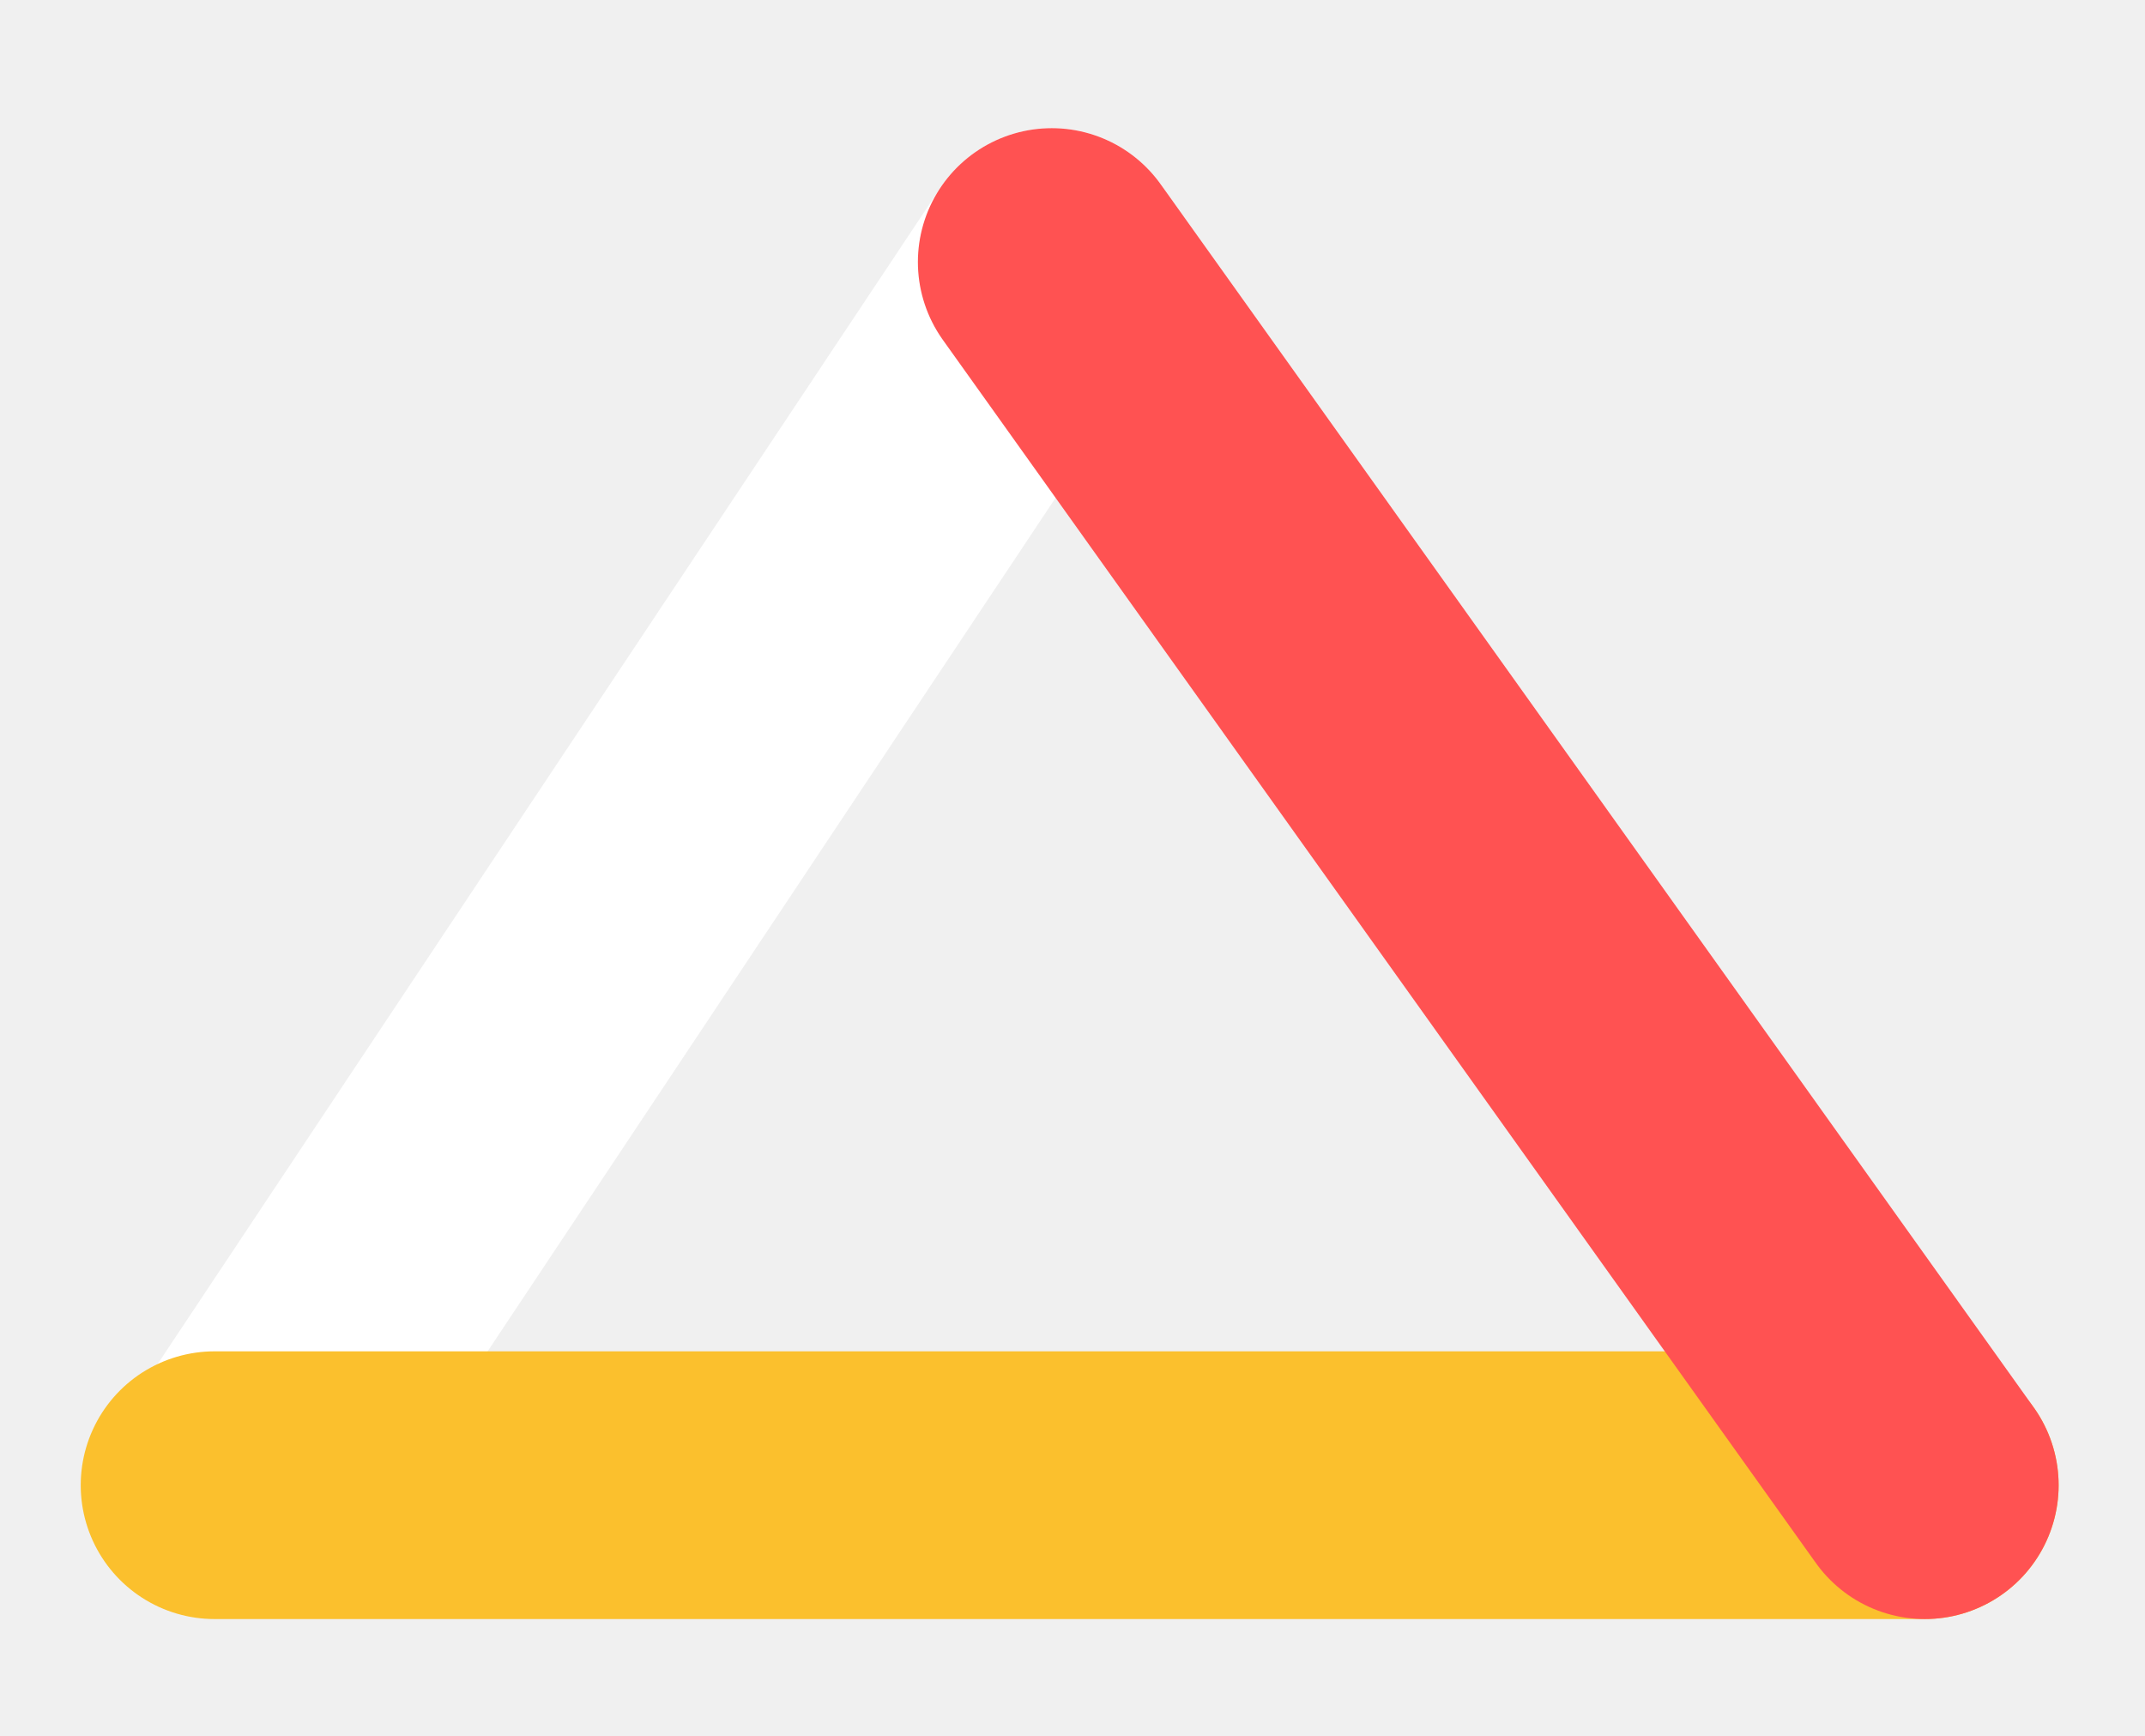
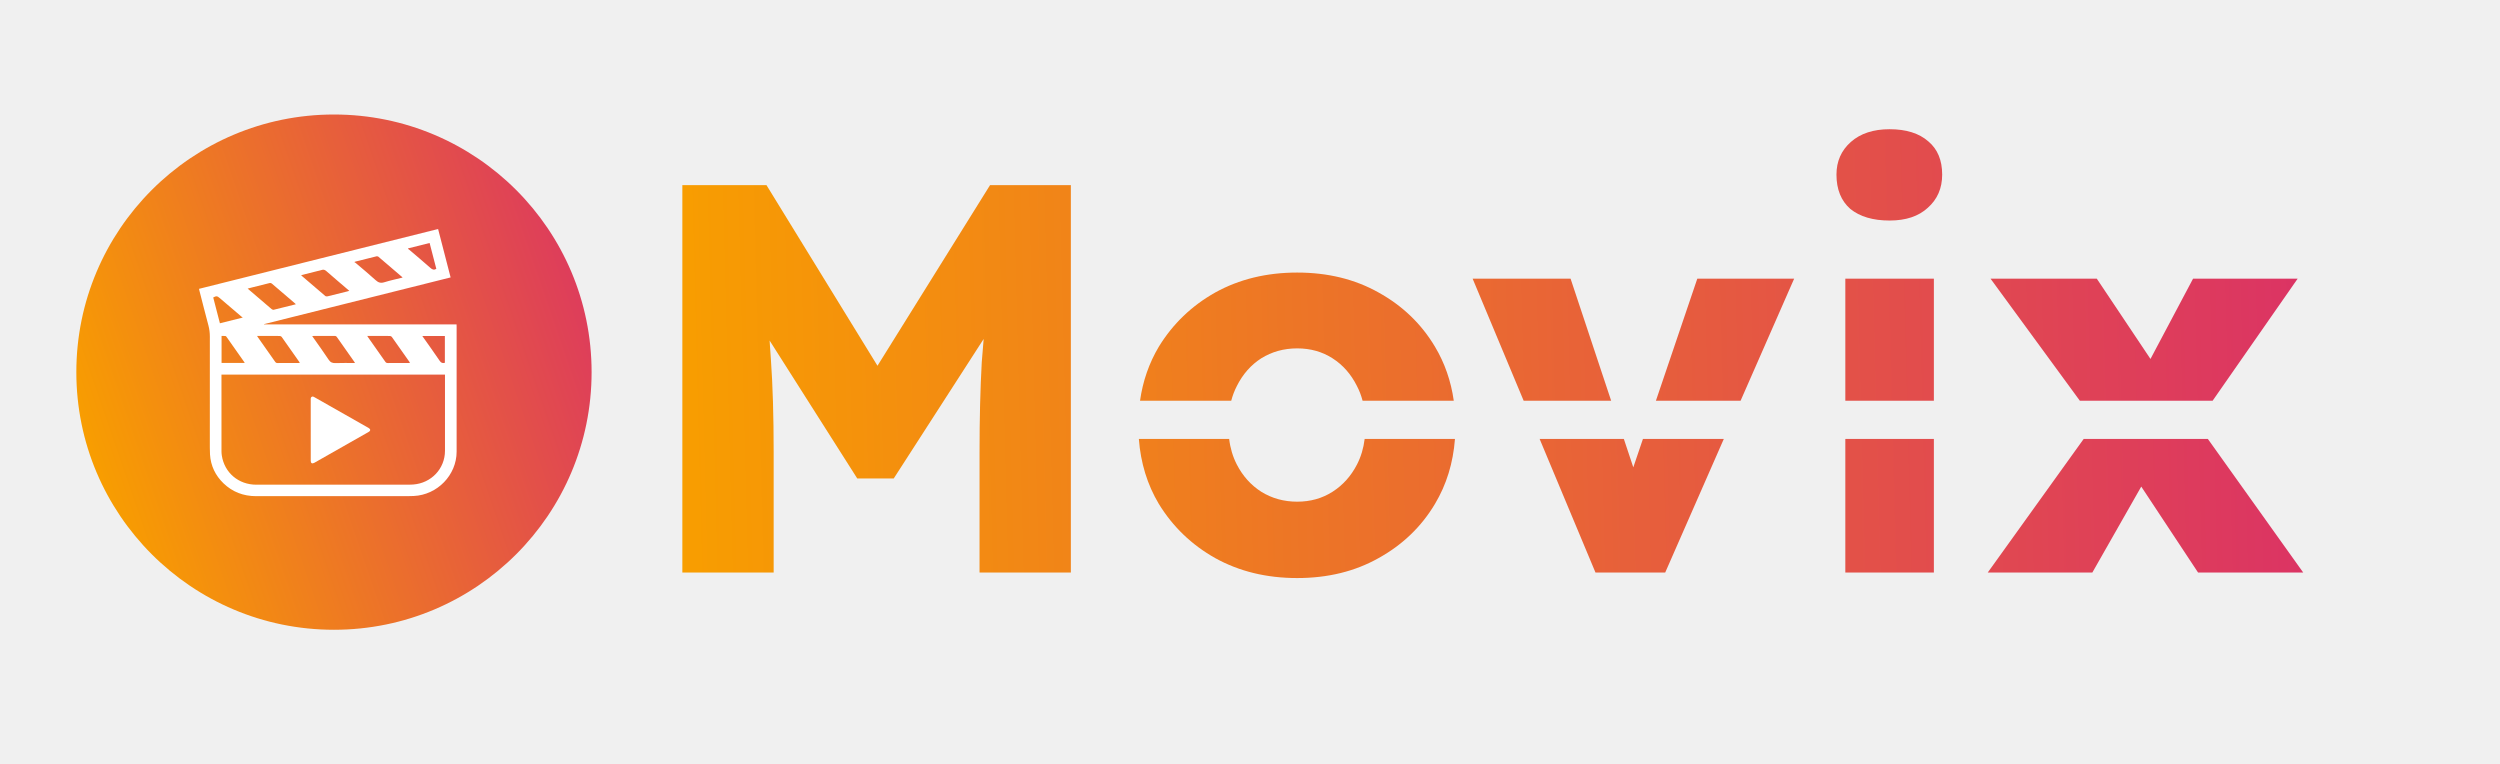
- <svg xmlns="http://www.w3.org/2000/svg" width="131px" height="106px" viewBox="0 0 131 106" version="1.1">
-   <g id="logo_white" stroke="none" stroke-width="1" fill="none" fill-rule="evenodd" stroke-linecap="round" stroke-linejoin="round">
-     <g id="Group-39" transform="translate(12, 16)" stroke-width="16.348">
-       <path d="M4,72.467 L52.232,0" id="Line-10" stroke="#FFFFFF" />
-       <path d="M1.104,74.69 L105.551,74.69" id="Line-10" stroke="#FBC02D" />
-       <path d="M52.232,0 L105.551,74.69" id="Line-10" stroke="#FF5252" />
-     </g>
-   </g>
+ <svg xmlns="http://www.w3.org/2000/svg" width="131" height="40" viewBox="0 0 131 40" fill="none">
+   <circle cx="17.5" cy="19.5" r="13.5" fill="url(#paint0_linear_425_166)" />
+   <path d="M10.429 15.135C14.607 14.089 18.777 13.046 22.956 12C23.175 12.848 23.392 13.688 23.612 14.537C20.349 15.354 17.091 16.169 13.833 16.985C13.834 16.99 13.834 16.995 13.835 17H23.923C23.924 17.037 23.927 17.067 23.927 17.097C23.928 19.288 23.929 21.479 23.927 23.67C23.926 24.893 22.917 25.933 21.679 25.99C21.559 25.995 21.438 25.999 21.317 25.999C18.683 25.999 16.049 26 13.415 25.999C12.757 25.998 12.181 25.779 11.711 25.326C11.284 24.913 11.041 24.406 11.004 23.813C10.997 23.694 10.995 23.575 10.995 23.456C10.994 21.519 10.993 19.581 10.996 17.644C10.996 17.442 10.974 17.248 10.921 17.052C10.757 16.439 10.602 15.824 10.444 15.21C10.438 15.189 10.435 15.168 10.429 15.135ZM11.605 19.628V19.729C11.605 21.038 11.605 22.346 11.606 23.654C11.606 23.726 11.612 23.798 11.623 23.869C11.762 24.773 12.5 25.398 13.431 25.398C16.096 25.398 18.762 25.398 21.428 25.398C21.501 25.398 21.574 25.395 21.647 25.389C22.598 25.321 23.317 24.561 23.317 23.621C23.317 22.328 23.317 21.036 23.317 19.743V19.628H11.605ZM13.47 17.604C13.491 17.636 13.502 17.657 13.516 17.676C13.816 18.102 14.117 18.527 14.415 18.954C14.45 19.004 14.484 19.024 14.545 19.023C14.904 19.02 15.264 19.022 15.623 19.021C15.65 19.021 15.677 19.018 15.707 19.015C15.701 18.998 15.699 18.988 15.694 18.981C15.382 18.537 15.071 18.092 14.757 17.65C14.738 17.624 14.689 17.606 14.654 17.605C14.46 17.601 14.267 17.603 14.073 17.603C13.877 17.603 13.681 17.603 13.47 17.603L13.47 17.604ZM18.603 19.022C18.581 18.986 18.57 18.964 18.555 18.944C18.255 18.517 17.954 18.092 17.655 17.665C17.622 17.617 17.587 17.602 17.531 17.602C17.168 17.605 16.805 17.603 16.443 17.604C16.419 17.604 16.395 17.606 16.36 17.608C16.377 17.634 16.387 17.649 16.397 17.664C16.672 18.057 16.956 18.445 17.22 18.846C17.315 18.99 17.418 19.032 17.584 19.026C17.917 19.013 18.251 19.022 18.603 19.022L18.603 19.022ZM19.244 17.604C19.265 17.637 19.277 17.657 19.29 17.677C19.591 18.103 19.892 18.528 20.19 18.956C20.225 19.006 20.261 19.023 20.322 19.023C20.678 19.02 21.034 19.022 21.39 19.021C21.418 19.021 21.445 19.018 21.481 19.016C21.471 18.995 21.466 18.98 21.458 18.968C21.149 18.529 20.841 18.089 20.53 17.652C20.511 17.626 20.464 17.606 20.43 17.605C20.223 17.601 20.016 17.603 19.809 17.603C19.626 17.603 19.443 17.603 19.244 17.603V17.604ZM21.096 14.544C21.076 14.523 21.068 14.513 21.059 14.505C20.648 14.152 20.237 13.799 19.824 13.449C19.803 13.431 19.761 13.424 19.733 13.43C19.363 13.52 18.995 13.613 18.626 13.706C18.612 13.709 18.6 13.716 18.565 13.73C18.595 13.749 18.612 13.758 18.626 13.77C18.978 14.07 19.337 14.363 19.678 14.675C19.82 14.805 19.944 14.85 20.135 14.791C20.446 14.694 20.766 14.627 21.096 14.544ZM15.499 15.945C15.484 15.926 15.478 15.915 15.469 15.907C15.065 15.562 14.659 15.219 14.257 14.871C14.207 14.828 14.168 14.821 14.106 14.837C13.806 14.915 13.504 14.988 13.203 15.063C13.134 15.08 13.065 15.099 12.977 15.122C13.076 15.207 13.161 15.28 13.246 15.353C13.573 15.634 13.899 15.916 14.229 16.194C14.257 16.218 14.309 16.239 14.342 16.232C14.724 16.141 15.105 16.044 15.499 15.945ZM15.786 14.417C15.797 14.437 15.798 14.444 15.803 14.447C16.215 14.802 16.628 15.157 17.044 15.509C17.07 15.531 17.127 15.537 17.164 15.528C17.512 15.444 17.859 15.356 18.206 15.269C18.235 15.262 18.263 15.252 18.303 15.239C17.892 14.887 17.491 14.549 17.096 14.202C17.013 14.129 16.94 14.115 16.841 14.151C16.773 14.176 16.7 14.187 16.63 14.205C16.351 14.275 16.072 14.345 15.786 14.417V14.417ZM11.61 19.016H12.815C12.814 19.005 12.816 18.997 12.813 18.993C12.496 18.542 12.179 18.09 11.861 17.64C11.848 17.622 11.822 17.607 11.802 17.605C11.739 17.601 11.677 17.604 11.61 17.604V19.016H11.61ZM11.523 16.94C11.92 16.841 12.308 16.744 12.721 16.64C12.685 16.614 12.667 16.602 12.65 16.588C12.269 16.264 11.889 15.939 11.509 15.615C11.382 15.506 11.336 15.502 11.173 15.587C11.289 16.035 11.405 16.484 11.523 16.94V16.94ZM22.129 17.607C22.441 18.049 22.747 18.474 23.041 18.908C23.114 19.016 23.192 19.043 23.311 19.011V17.607H22.129V17.607ZM22.513 12.732C22.13 12.829 21.759 12.922 21.387 13.015L21.378 13.042C21.395 13.052 21.413 13.06 21.427 13.072C21.805 13.394 22.187 13.713 22.558 14.042C22.656 14.129 22.74 14.161 22.863 14.089C22.747 13.641 22.631 13.189 22.512 12.732L22.513 12.732Z" fill="white" />
+   <path d="M16.395 20.775C16.415 20.784 16.444 20.795 16.471 20.81C17.273 21.266 18.076 21.721 18.878 22.177C19.024 22.259 19.17 22.342 19.315 22.425C19.425 22.488 19.426 22.572 19.314 22.635C18.498 23.099 17.682 23.563 16.866 24.026C16.734 24.101 16.603 24.177 16.47 24.251C16.356 24.314 16.283 24.274 16.283 24.148C16.282 23.068 16.283 21.988 16.282 20.908C16.282 20.837 16.303 20.786 16.395 20.775Z" fill="white" />
+   <path fill-rule="evenodd" clip-rule="evenodd" d="M96.695 21V14.601H101.335V21H96.695ZM91.206 21L94.014 14.601H88.939L86.769 21H91.206ZM86.09 23H90.328L87.257 30H83.603L80.676 23H85.09L85.585 24.489L86.09 23ZM84.425 21L82.298 14.601H77.165L79.84 21H84.425ZM76.178 21C76.032 19.967 75.704 19.023 75.193 18.168C74.478 16.969 73.492 16.022 72.235 15.326C70.998 14.63 69.577 14.282 67.972 14.282C66.368 14.282 64.937 14.63 63.68 15.326C62.443 16.022 61.457 16.969 60.722 18.168C60.212 19.023 59.884 19.967 59.737 21H64.516C64.587 20.728 64.686 20.47 64.811 20.227C65.121 19.608 65.546 19.125 66.087 18.777C66.648 18.429 67.276 18.255 67.972 18.255C68.668 18.255 69.287 18.429 69.828 18.777C70.37 19.125 70.795 19.608 71.104 20.227C71.23 20.47 71.329 20.728 71.4 21H76.178ZM76.24 23H71.508C71.449 23.489 71.315 23.937 71.104 24.345C70.795 24.944 70.37 25.418 69.828 25.766C69.287 26.114 68.668 26.288 67.972 26.288C67.276 26.288 66.648 26.114 66.087 25.766C65.546 25.418 65.121 24.944 64.811 24.345C64.601 23.937 64.466 23.489 64.408 23H59.676C59.77 24.258 60.119 25.393 60.722 26.404C61.457 27.603 62.443 28.55 63.68 29.246C64.937 29.942 66.368 30.29 67.972 30.29C69.577 30.29 70.998 29.942 72.235 29.246C73.492 28.55 74.478 27.603 75.193 26.404C75.797 25.393 76.145 24.258 76.24 23ZM96.695 23H101.335V30H96.695V23ZM109.185 23L104.158 30H109.639L112.202 25.497L115.178 30H120.688L115.691 23H109.185ZM115.94 21L120.398 14.601H114.917L112.685 18.809L109.871 14.601H104.303L108.985 21H115.94ZM99.015 11.556C98.145 11.556 97.459 11.353 96.956 10.947C96.473 10.522 96.231 9.922 96.231 9.149C96.231 8.453 96.483 7.883 96.985 7.438C97.488 6.993 98.165 6.771 99.015 6.771C99.885 6.771 100.562 6.984 101.045 7.409C101.529 7.815 101.77 8.395 101.77 9.149C101.77 9.864 101.519 10.444 101.016 10.889C100.533 11.334 99.866 11.556 99.015 11.556ZM35.755 30V9.7H40.163L45.98 19.166L51.879 9.7H56.113V30H51.328V23.678C51.328 21.938 51.367 20.372 51.444 18.98C51.473 18.573 51.506 18.167 51.544 17.761L46.833 25.07H44.919L40.327 17.843C40.354 18.172 40.377 18.502 40.395 18.835C40.492 20.188 40.54 21.803 40.54 23.678V30H35.755Z" fill="url(#paint1_linear_425_166)" />
+   <defs>
+     <linearGradient id="paint0_linear_425_166" x1="4.668" y1="24.11" x2="34.108" y2="13.989" gradientUnits="userSpaceOnUse">
+       <stop stop-color="#F89E00" />
+       <stop offset="1" stop-color="#DA2F68" />
+     </linearGradient>
+     <linearGradient id="paint1_linear_425_166" x1="35.496" y1="26.22" x2="124.453" y2="23.927" gradientUnits="userSpaceOnUse">
+       <stop stop-color="#F89E00" />
+       <stop offset="1" stop-color="#DA2F68" />
+     </linearGradient>
+   </defs>
</svg>
